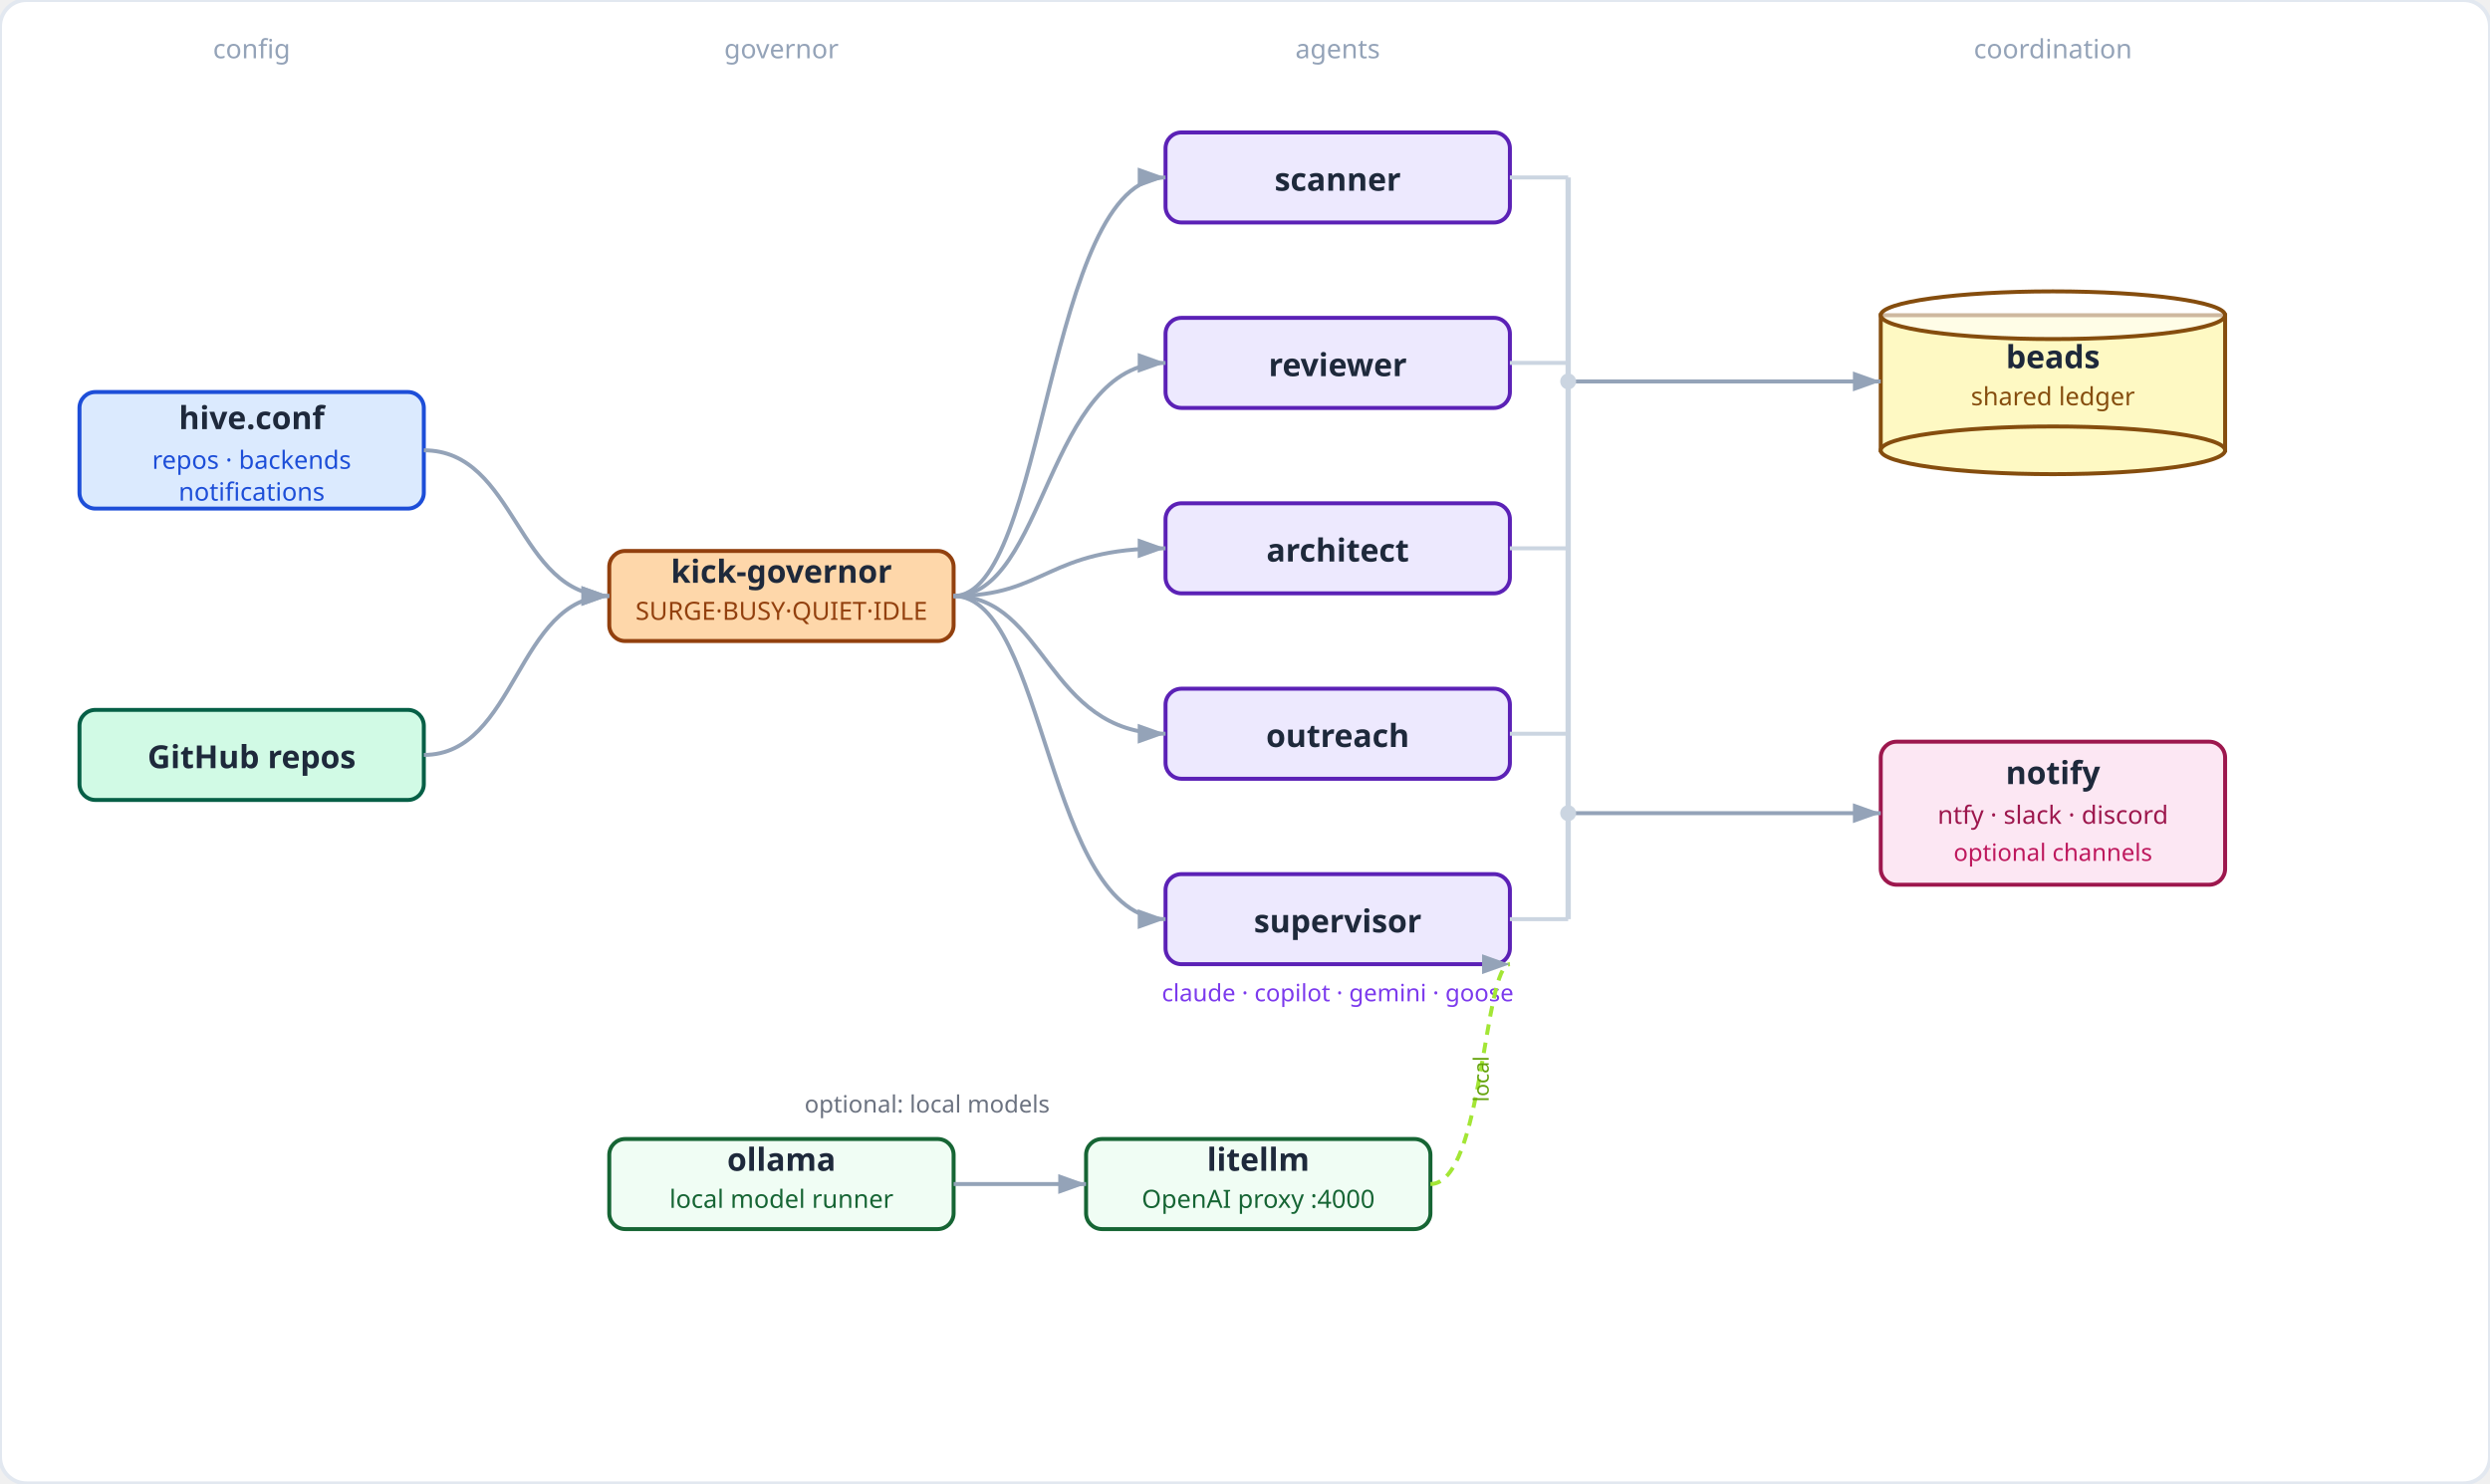
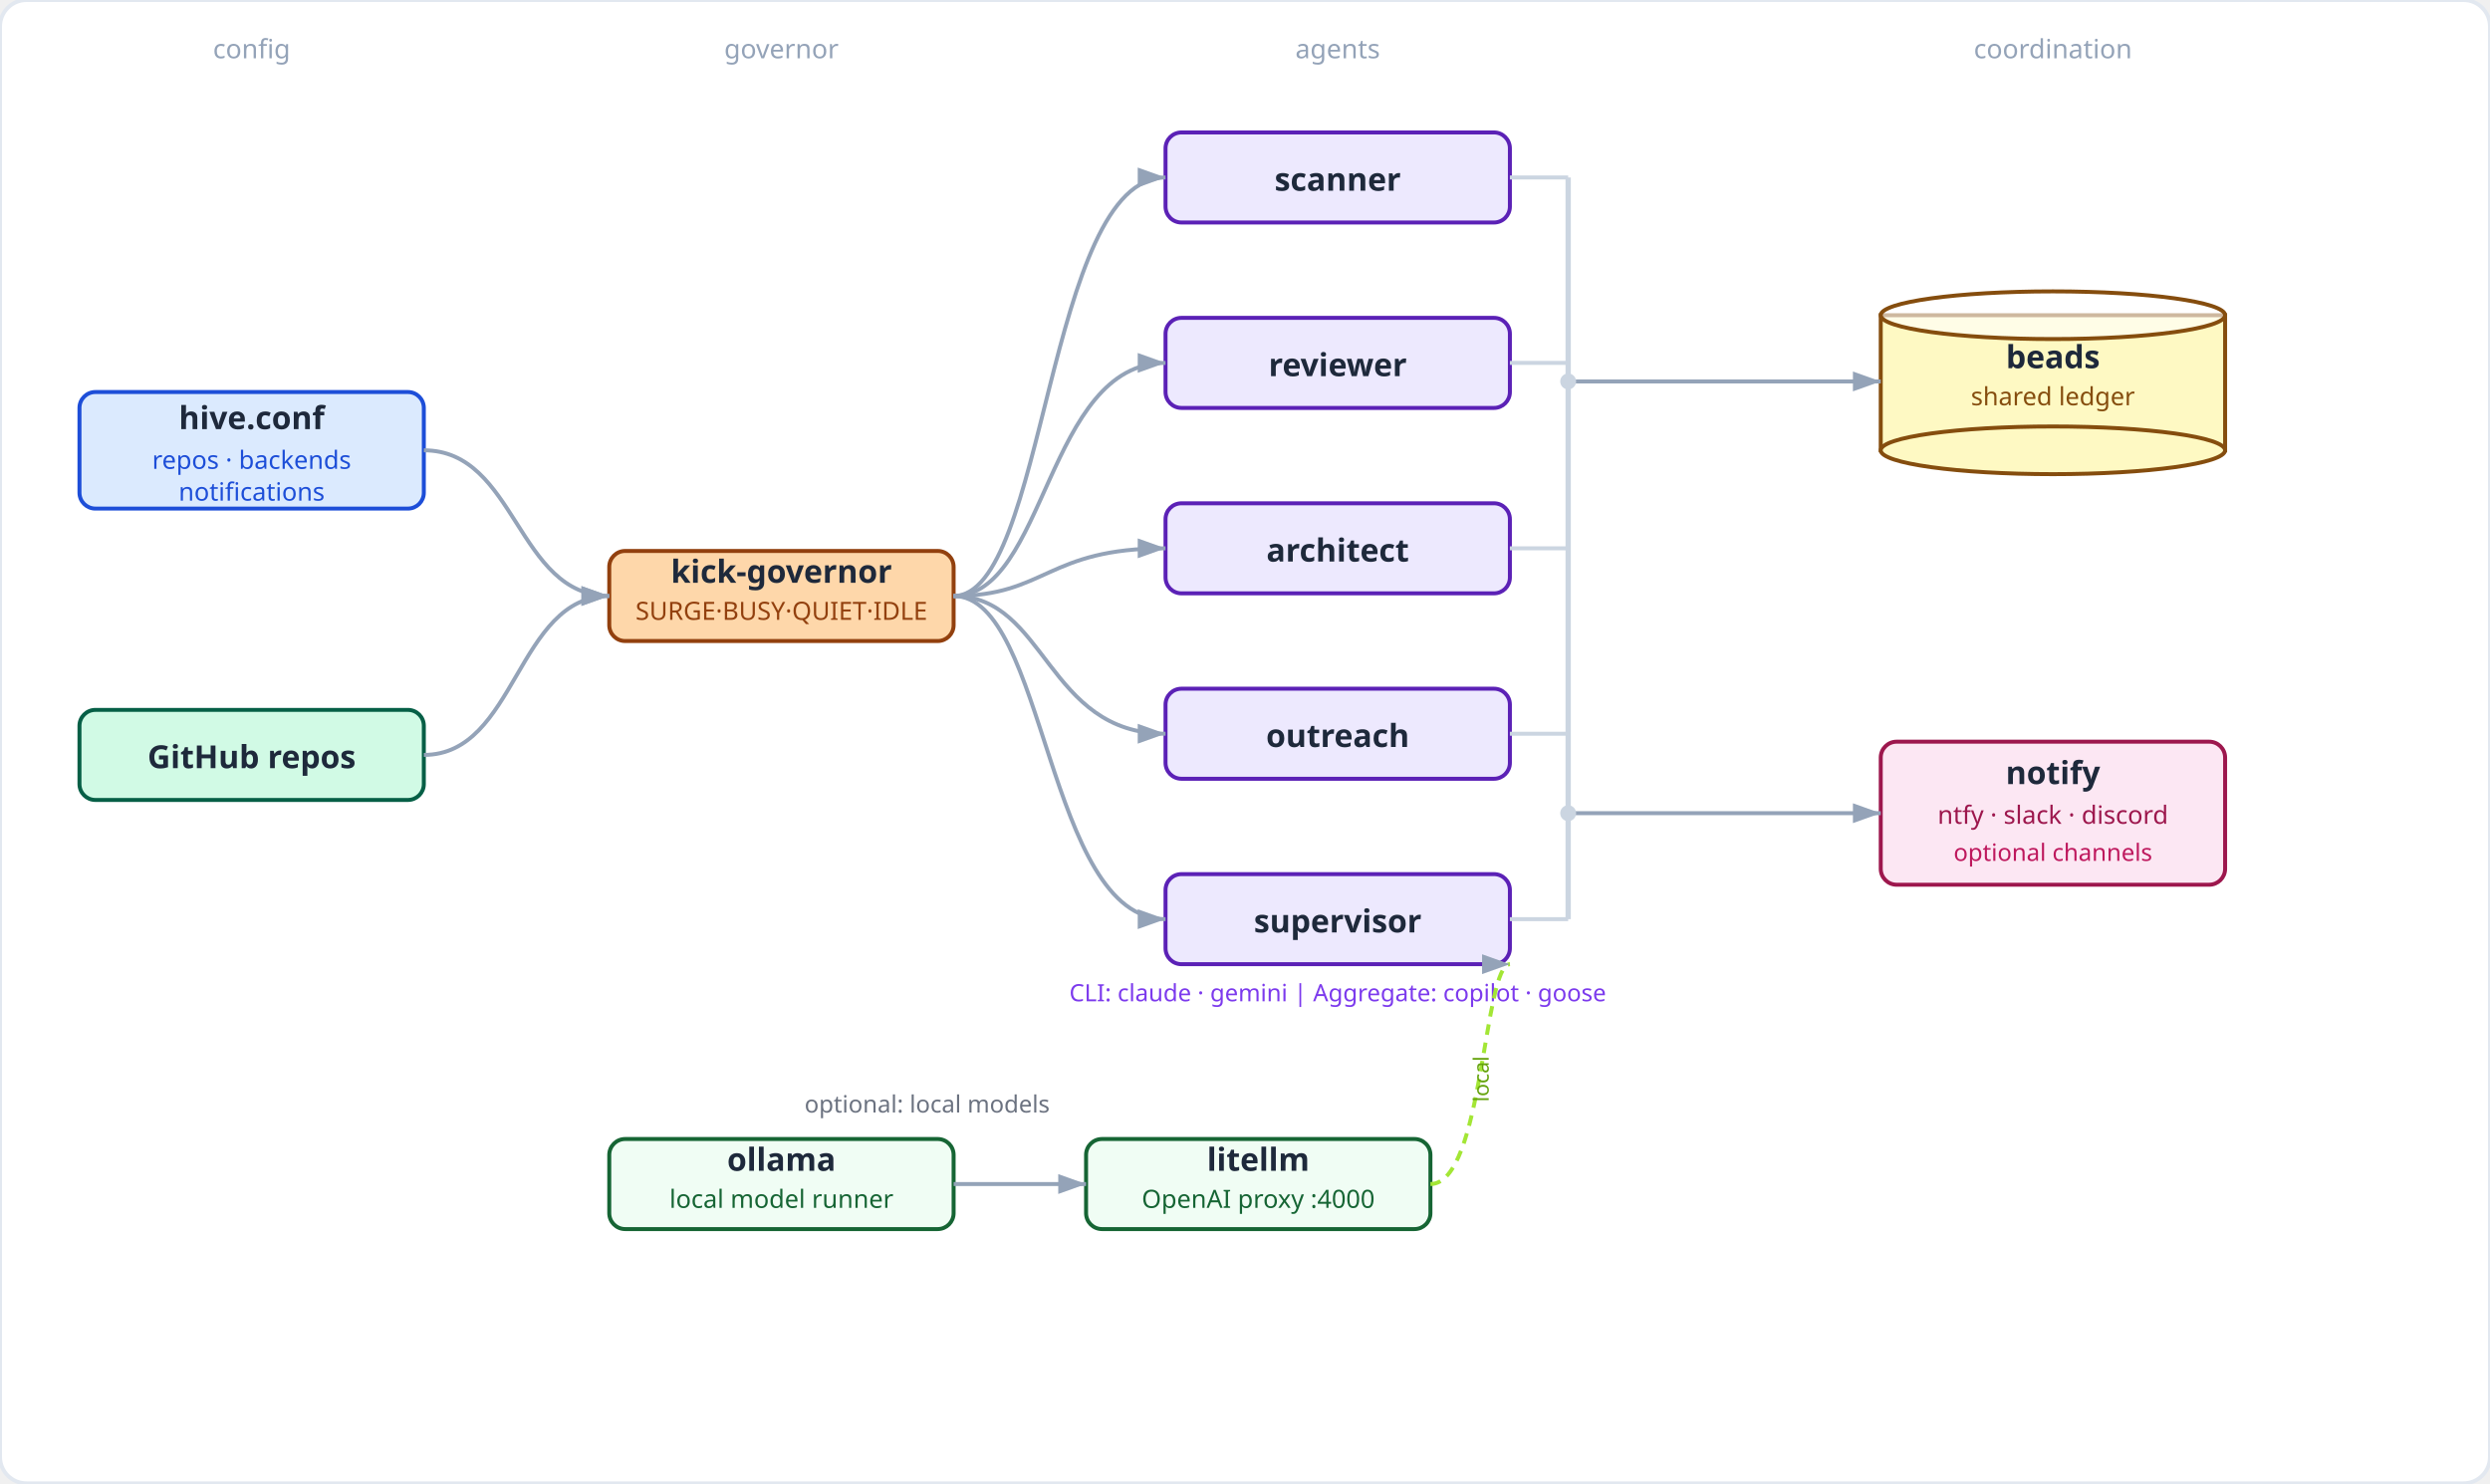
<svg xmlns="http://www.w3.org/2000/svg" width="940" height="560" viewBox="0 0 940 560">
  <rect width="940" height="560" fill="#ffffff" rx="10" stroke="#e2e8f0" stroke-width="1.5" />
  <defs>
    <marker id="ah" markerWidth="7" markerHeight="5" refX="7" refY="2.5" orient="auto">
      <polygon points="0 0,7 2.5,0 5" fill="#94a3b8" />
    </marker>
  </defs>
  <text x="95" y="22" text-anchor="middle" font-size="10" fill="#94a3b8" font-family="ui-sans-serif,system-ui,sans-serif">config</text>
  <text x="295" y="22" text-anchor="middle" font-size="10" fill="#94a3b8" font-family="ui-sans-serif,system-ui,sans-serif">governor</text>
  <text x="505" y="22" text-anchor="middle" font-size="10" fill="#94a3b8" font-family="ui-sans-serif,system-ui,sans-serif">agents</text>
  <text x="775" y="22" text-anchor="middle" font-size="10" fill="#94a3b8" font-family="ui-sans-serif,system-ui,sans-serif">coordination</text>
  <rect x="30" y="148" width="130" height="44" rx="6" fill="#dbeafe" stroke="#1d4ed8" stroke-width="1.5" />
  <text x="95" y="162" text-anchor="middle" font-size="12" font-weight="600" fill="#1e293b" font-family="ui-sans-serif,system-ui,sans-serif">hive.conf</text>
  <text x="95" y="177" text-anchor="middle" font-size="9.5" fill="#1d4ed8" font-family="ui-sans-serif,system-ui,sans-serif">repos · backends</text>
  <text x="95" y="189" text-anchor="middle" font-size="9.5" fill="#1d4ed8" font-family="ui-sans-serif,system-ui,sans-serif">notifications</text>
  <rect x="30" y="268" width="130" height="34" rx="6" fill="#d1fae5" stroke="#065f46" stroke-width="1.5" />
  <text x="95" y="290" text-anchor="middle" font-size="12" font-weight="600" fill="#1e293b" font-family="ui-sans-serif,system-ui,sans-serif">GitHub repos</text>
  <rect x="230" y="208" width="130" height="34" rx="6" fill="#fed7aa" stroke="#92400e" stroke-width="1.5" />
  <text x="295" y="220" text-anchor="middle" font-size="12" font-weight="600" fill="#1e293b" font-family="ui-sans-serif,system-ui,sans-serif">kick-governor</text>
  <text x="295" y="234" text-anchor="middle" font-size="9.5" fill="#92400e" font-family="ui-sans-serif,system-ui,sans-serif">SURGE·BUSY·QUIET·IDLE</text>
  <rect x="440" y="50" width="130" height="34" rx="6" fill="#ede9fe" stroke="#5b21b6" stroke-width="1.5" />
  <text x="505" y="72" text-anchor="middle" font-size="12" font-weight="600" fill="#1e293b" font-family="ui-sans-serif,system-ui,sans-serif">scanner</text>
  <rect x="440" y="120" width="130" height="34" rx="6" fill="#ede9fe" stroke="#5b21b6" stroke-width="1.5" />
  <text x="505" y="142" text-anchor="middle" font-size="12" font-weight="600" fill="#1e293b" font-family="ui-sans-serif,system-ui,sans-serif">reviewer</text>
  <rect x="440" y="190" width="130" height="34" rx="6" fill="#ede9fe" stroke="#5b21b6" stroke-width="1.5" />
  <text x="505" y="212" text-anchor="middle" font-size="12" font-weight="600" fill="#1e293b" font-family="ui-sans-serif,system-ui,sans-serif">architect</text>
  <rect x="440" y="260" width="130" height="34" rx="6" fill="#ede9fe" stroke="#5b21b6" stroke-width="1.5" />
  <text x="505" y="282" text-anchor="middle" font-size="12" font-weight="600" fill="#1e293b" font-family="ui-sans-serif,system-ui,sans-serif">outreach</text>
  <rect x="440" y="330" width="130" height="34" rx="6" fill="#ede9fe" stroke="#5b21b6" stroke-width="1.5" />
  <text x="505" y="352" text-anchor="middle" font-size="12" font-weight="600" fill="#1e293b" font-family="ui-sans-serif,system-ui,sans-serif">supervisor</text>
-   <text x="505" y="378" text-anchor="middle" font-size="9" fill="#7c3aed" font-family="ui-sans-serif,system-ui,sans-serif">claude · copilot · gemini · goose</text>
+   <text x="505" y="378" text-anchor="middle" font-size="9" fill="#7c3aed" font-family="ui-sans-serif,system-ui,sans-serif">CLI: claude · gemini  |  Aggregate: copilot · goose</text>
  <rect x="230" y="430" width="130" height="34" rx="6" fill="#f0fdf4" stroke="#166534" stroke-width="1.5" />
  <text x="295" y="442" text-anchor="middle" font-size="12" font-weight="600" fill="#1e293b" font-family="ui-sans-serif,system-ui,sans-serif">ollama</text>
  <text x="295" y="456" text-anchor="middle" font-size="9.5" fill="#166534" font-family="ui-sans-serif,system-ui,sans-serif">local model runner</text>
  <rect x="410" y="430" width="130" height="34" rx="6" fill="#f0fdf4" stroke="#166534" stroke-width="1.5" />
  <text x="475" y="442" text-anchor="middle" font-size="12" font-weight="600" fill="#1e293b" font-family="ui-sans-serif,system-ui,sans-serif">litellm</text>
  <text x="475" y="456" text-anchor="middle" font-size="9.5" fill="#166534" font-family="ui-sans-serif,system-ui,sans-serif">OpenAI proxy :4000</text>
  <text x="350" y="420" text-anchor="middle" font-size="9" fill="#6b7280" font-family="ui-sans-serif,system-ui,sans-serif">optional: local models</text>
  <rect x="710" y="119" width="130" height="51" fill="#fef9c3" stroke="#854d0e" stroke-width="1.5" />
  <ellipse cx="775" cy="170" rx="65" ry="9" fill="#fef9c3" stroke="#854d0e" stroke-width="1.5" />
  <ellipse cx="775" cy="119" rx="65" ry="9" fill="white" fill-opacity="0.6" stroke="#854d0e" stroke-width="1.5" />
  <text x="775" y="139" text-anchor="middle" font-size="12" font-weight="600" fill="#1e293b" font-family="ui-sans-serif,system-ui,sans-serif">beads</text>
  <text x="775" y="153" text-anchor="middle" font-size="9.5" fill="#854d0e" font-family="ui-sans-serif,system-ui,sans-serif">shared ledger</text>
  <rect x="710" y="280" width="130" height="54" rx="6" fill="#fce7f3" stroke="#9d174d" stroke-width="1.5" />
  <text x="775" y="296" text-anchor="middle" font-size="12" font-weight="600" fill="#1e293b" font-family="ui-sans-serif,system-ui,sans-serif">notify</text>
  <text x="775" y="311" text-anchor="middle" font-size="9.5" fill="#9d174d" font-family="ui-sans-serif,system-ui,sans-serif">ntfy · slack · discord</text>
  <text x="775" y="325" text-anchor="middle" font-size="9" fill="#be185d" font-family="ui-sans-serif,system-ui,sans-serif">optional channels</text>
  <path d="M160,170 C195,170 195,225 230,225" fill="none" stroke="#94a3b8" stroke-width="1.5" marker-end="url(#ah)" />
  <path d="M160,285 C195,285 195,225 230,225" fill="none" stroke="#94a3b8" stroke-width="1.5" marker-end="url(#ah)" />
  <path d="M360,225 C395,225 395,67  440,67" fill="none" stroke="#94a3b8" stroke-width="1.5" marker-end="url(#ah)" />
  <path d="M360,225 C395,225 395,137 440,137" fill="none" stroke="#94a3b8" stroke-width="1.5" marker-end="url(#ah)" />
  <path d="M360,225 C395,225 395,207 440,207" fill="none" stroke="#94a3b8" stroke-width="1.5" marker-end="url(#ah)" />
  <path d="M360,225 C395,225 395,277 440,277" fill="none" stroke="#94a3b8" stroke-width="1.5" marker-end="url(#ah)" />
  <path d="M360,225 C395,225 395,347 440,347" fill="none" stroke="#94a3b8" stroke-width="1.5" marker-end="url(#ah)" />
  <line x1="592" y1="67" x2="592" y2="347" stroke="#cbd5e1" stroke-width="2" />
  <line x1="570" y1="67" x2="592" y2="67" stroke="#cbd5e1" stroke-width="1.5" />
  <line x1="570" y1="137" x2="592" y2="137" stroke="#cbd5e1" stroke-width="1.5" />
  <line x1="570" y1="207" x2="592" y2="207" stroke="#cbd5e1" stroke-width="1.5" />
  <line x1="570" y1="277" x2="592" y2="277" stroke="#cbd5e1" stroke-width="1.5" />
  <line x1="570" y1="347" x2="592" y2="347" stroke="#cbd5e1" stroke-width="1.5" />
  <path d="M592,144 C651,144 651,144 710,144" fill="none" stroke="#94a3b8" stroke-width="1.5" marker-end="url(#ah)" />
  <path d="M592,307 C651,307 651,307 710,307" fill="none" stroke="#94a3b8" stroke-width="1.5" marker-end="url(#ah)" />
  <circle cx="592" cy="144" r="3" fill="#cbd5e1" />
  <circle cx="592" cy="307" r="3" fill="#cbd5e1" />
  <path d="M360,447 L410,447" fill="none" stroke="#94a3b8" stroke-width="1.5" marker-end="url(#ah)" />
  <path d="M540,447 C560,447 560,364 570,364" fill="none" stroke="#a3e635" stroke-width="1.5" stroke-dasharray="4,3" marker-end="url(#ah)" />
  <text x="562" y="416" font-size="8" fill="#65a30d" font-family="ui-sans-serif,system-ui,sans-serif" transform="rotate(-90,562,416)">local</text>
</svg>
